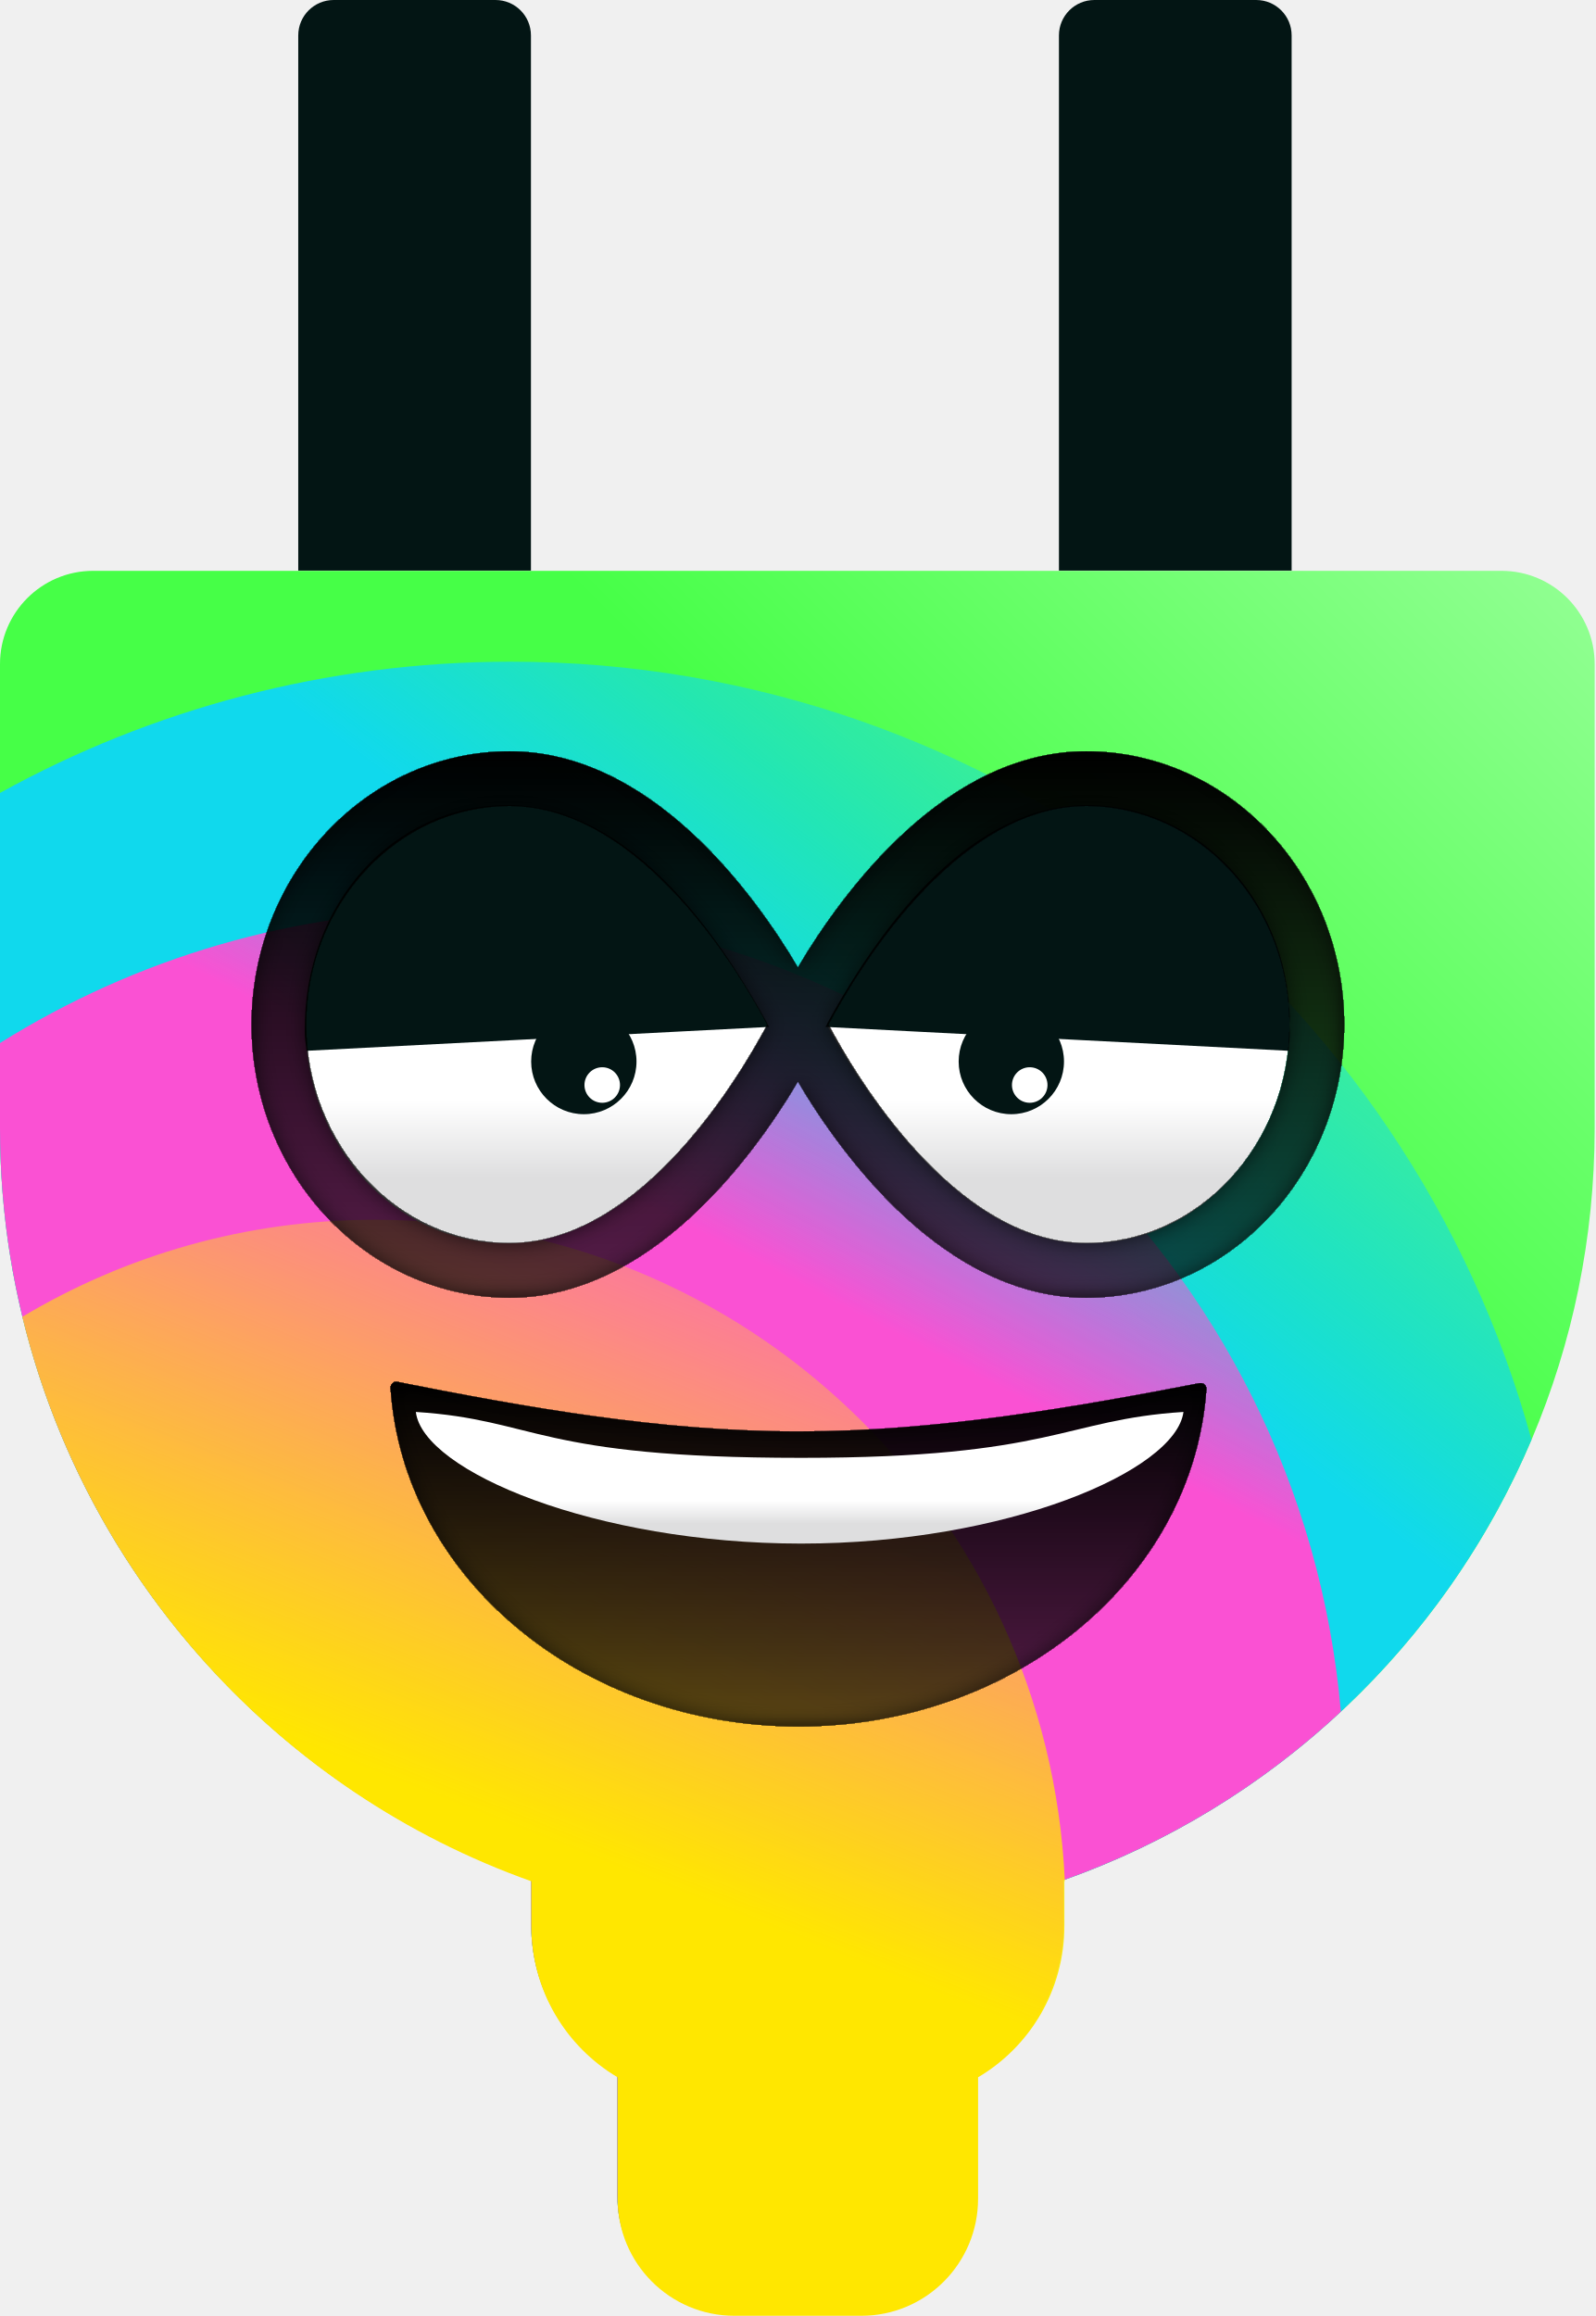
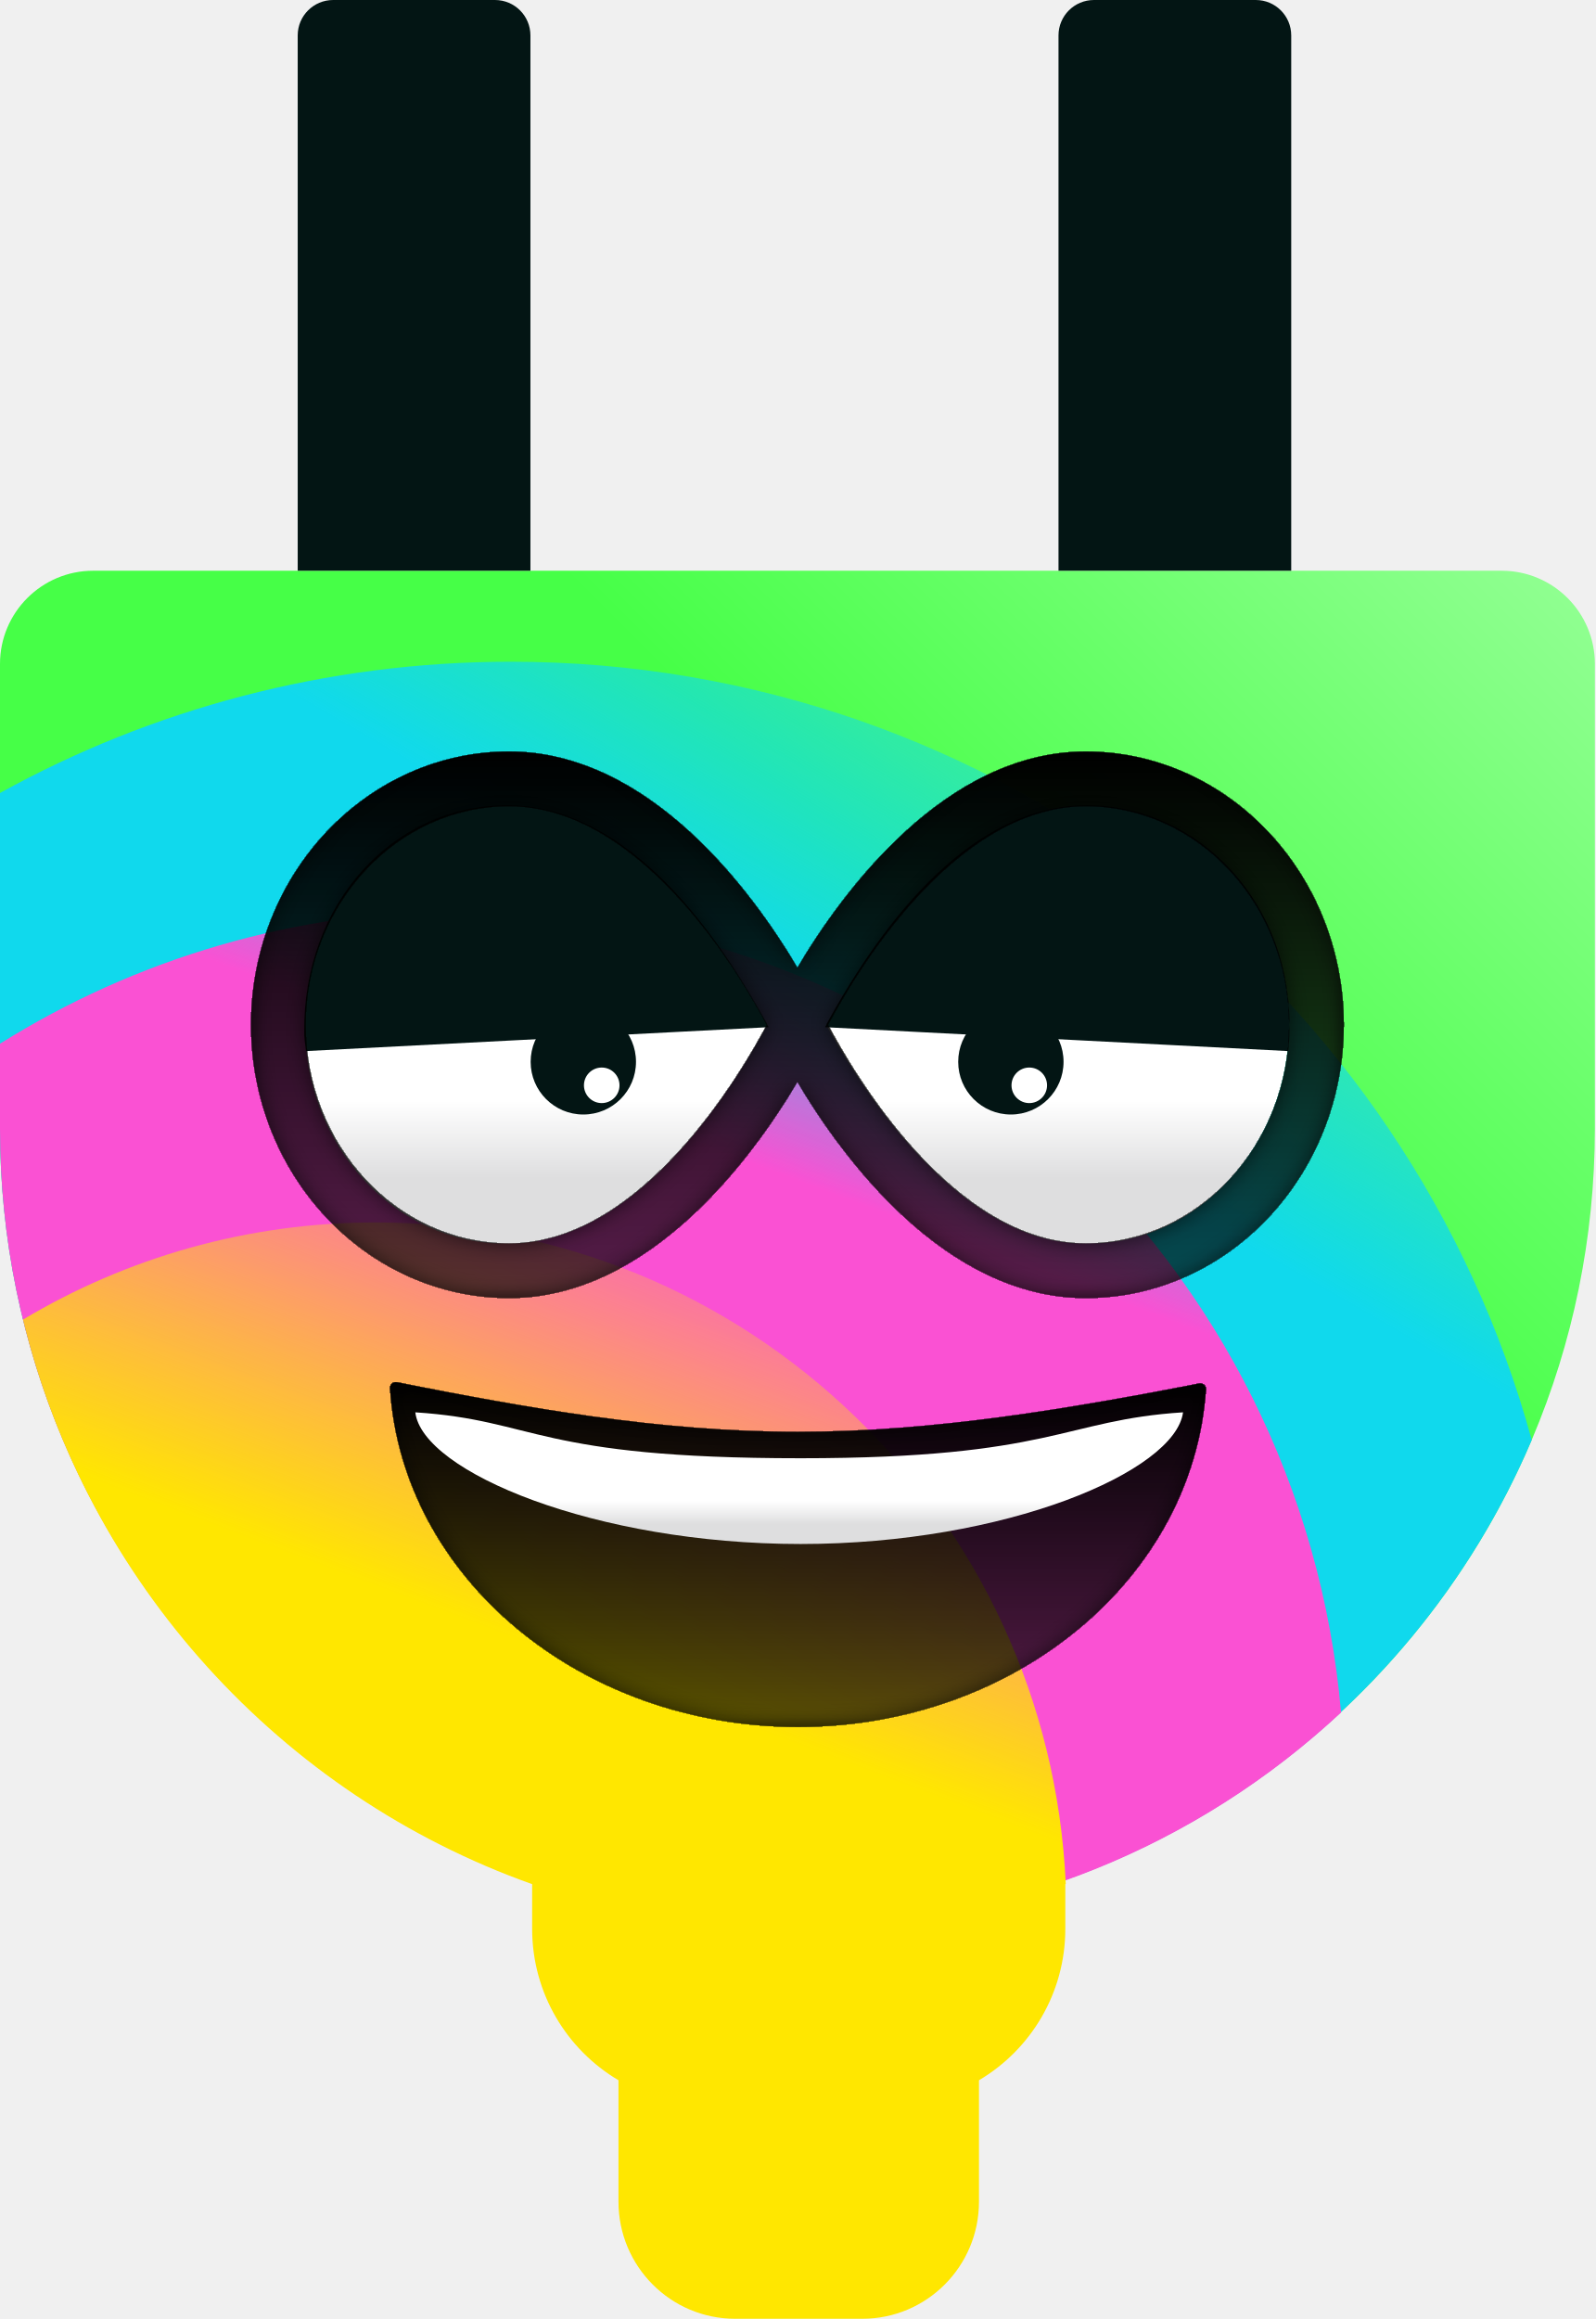
- <svg xmlns="http://www.w3.org/2000/svg" width="2701" height="3921" viewBox="0 0 2701 3921" fill="none">
-   <path d="M505 60C505 26.863 531.863 0 565 0H839C872.137 0 899 26.863 899 60V966H505V60Z" fill="#031514" />
-   <path d="M1793 60C1793 26.863 1819.86 0 1853 0H2127C2160.14 0 2187 26.863 2187 60V966H1793V60Z" fill="#031514" />
-   <path d="M0 1124.21C0 1037.06 70.642 966.422 157.783 966.422H2542.28C2629.43 966.422 2700.07 1037.06 2700.07 1124.21V1910.16C2700.07 2655.77 2095.64 3260.2 1350.03 3260.2C604.431 3260.2 0 2655.77 0 1910.16V1124.21Z" fill="url(#paint0_linear)" />
-   <path d="M899.365 3145.8H1800.7V3258.23C1800.7 3421.62 1668.25 3554.07 1504.86 3554.07H1195.21C1031.82 3554.07 899.365 3421.62 899.365 3258.23V3145.8Z" fill="url(#paint1_linear)" />
-   <path d="M1045.31 3506.73H1654.75V3717.77C1654.75 3826.7 1566.45 3915 1457.52 3915H1242.54C1133.62 3915 1045.31 3826.7 1045.31 3717.77V3506.73Z" fill="url(#paint2_linear)" />
-   <path fill-rule="evenodd" clip-rule="evenodd" d="M2593.17 2437.56C2385.17 1678.25 1690.17 1120.26 864.85 1120.26C551.223 1120.26 256.416 1200.84 0 1342.42V1910.16C0 2497.73 375.359 2997.63 899.365 3183.15V3258.23C899.365 3366.91 957.976 3461.91 1045.31 3513.34V3717.77C1045.31 3826.7 1133.62 3915 1242.54 3915H1457.52C1566.45 3915 1654.75 3826.7 1654.75 3717.77V3513.34C1742.09 3461.91 1800.7 3366.91 1800.7 3258.23V3183.15C2157.82 3056.71 2445.9 2784.26 2593.17 2437.56Z" fill="url(#paint3_linear)" />
-   <path fill-rule="evenodd" clip-rule="evenodd" d="M2270.38 2897.88C2204.25 2137.18 1565.79 1540.36 787.931 1540.36C498.568 1540.36 228.495 1622.95 0 1765.84V1910.16C0 2497.73 375.359 2997.63 899.365 3183.15V3258.23C899.365 3366.91 957.976 3461.91 1045.31 3513.34V3717.77C1045.31 3826.7 1133.62 3915 1242.54 3915H1457.52C1566.45 3915 1654.75 3826.7 1654.75 3717.77V3513.34C1742.09 3461.91 1800.7 3366.91 1800.7 3258.23V3183.15C1976.95 3120.75 2136.39 3022.78 2270.38 2897.88Z" fill="url(#paint4_linear)" />
-   <path fill-rule="evenodd" clip-rule="evenodd" d="M1803 3184.71C1774.92 2561.56 1262.69 2065 634.918 2065C416.727 2065 212.494 2124.98 37.695 2229.42C146.383 2674.73 474.04 3033.76 899.59 3184.98V3260.44C899.59 3369.69 958.285 3465.18 1045.75 3516.88V3722.37C1045.75 3831.86 1134.18 3920.61 1243.27 3920.61H1458.56C1567.65 3920.61 1656.08 3831.86 1656.08 3722.37V3516.88C1743.54 3465.18 1802.24 3369.69 1802.24 3260.44V3184.98C1802.49 3184.89 1802.75 3184.8 1803 3184.71Z" fill="url(#paint5_linear)" />
+ <svg xmlns="http://www.w3.org/2000/svg" width="2701" height="3925" viewBox="0 0 2701 3925" fill="none">
+   <path d="M0 1123.78C0 1036.64 70.642 966 157.783 966H2542.28C2629.43 966 2700.07 1036.64 2700.07 1123.78V1909.74C2700.07 2655.34 2095.64 3259.78 1350.03 3259.78C604.431 3259.78 0 2655.34 0 1909.74V1123.78Z" fill="url(#paint0_linear)" />
+   <path fill-rule="evenodd" clip-rule="evenodd" d="M2593.17 2437.3C2387.77 2920.83 1908.5 3259.94 1350.03 3259.94C604.431 3259.94 0 2655.51 0 1909.9V1342.16C256.416 1200.58 551.223 1120 864.85 1120C1690.17 1120 2385.17 1677.99 2593.17 2437.3Z" fill="url(#paint1_linear)" />
+   <path fill-rule="evenodd" clip-rule="evenodd" d="M2270.38 2898.52C2029.24 3123.3 1705.7 3260.84 1350.03 3260.84C604.431 3260.84 0 2656.41 0 1910.8V1766.48C228.495 1623.59 498.568 1541 787.931 1541C1565.79 1541 2204.25 2137.82 2270.38 2898.52Z" fill="url(#paint2_linear)" />
+   <path fill-rule="evenodd" clip-rule="evenodd" d="M1804.3 3188.71C1776.22 2565.56 1264 2069 636.222 2069C418.032 2069 213.799 2128.98 39 2233.42C147.688 2678.73 475.344 3037.76 900.894 3188.98V3264.44C900.894 3373.69 959.59 3469.18 1047.06 3520.88V3726.37C1047.06 3835.86 1135.49 3924.61 1244.57 3924.61H1459.86C1568.95 3924.61 1657.38 3835.86 1657.38 3726.37V3520.88C1744.85 3469.18 1803.54 3373.69 1803.54 3264.44V3188.98C1803.8 3188.89 1804.05 3188.8 1804.3 3188.71Z" fill="url(#paint3_linear)" />
+   <path d="M504 60C504 26.863 530.863 0 564 0H838C871.137 0 898 26.863 898 60V966H504V60Z" fill="#031514" />
+   <path d="M1792 60C1792 26.863 1818.86 0 1852 0H2126C2159.14 0 2186 26.863 2186 60V966H1792V60Z" fill="#031514" />
  <g filter="url(#filter0_i)">
-     <path d="M673.133 2339.6C666.796 2338.36 660.96 2343.39 661.365 2349.84C681.428 2669.31 982.987 2922.93 1352.05 2922.93C1720.27 2922.93 2021.29 2670.48 2042.6 2352.05C2043.03 2345.6 2037.21 2340.54 2030.87 2341.76C1816.09 2383.12 1585 2423.42 1352.05 2423.42C1115.02 2423.42 890.87 2382.34 673.133 2339.6Z" fill="url(#paint6_linear)" />
+     <path d="M672.133 2339.6C665.796 2338.36 659.96 2343.39 660.365 2349.84C680.428 2669.31 981.987 2922.93 1351.05 2922.93C1719.27 2922.93 2020.29 2670.48 2041.6 2352.05C2042.03 2345.6 2036.21 2340.54 2029.87 2341.76C1815.09 2383.12 1584 2423.42 1351.05 2423.42C1114.02 2423.42 889.87 2382.34 672.133 2339.6Z" fill="url(#paint4_linear)" />
  </g>
-   <path d="M704.109 2390.42C715.991 2490.79 1008.42 2613.29 1356.49 2613.29C1703.77 2613.29 1990.78 2490.48 2003.85 2390.42C1800.68 2403.43 1783.94 2468.14 1356.49 2468.14C907.255 2468.14 910.406 2403.86 704.109 2390.42Z" fill="url(#paint7_linear)" />
-   <path d="M1300 1734.95C1198.43 1921.41 1039.66 2109.84 856.234 2104.91C668.88 2104.91 517 1939.27 517 1734.95C517 1530.63 668.88 1365 856.234 1365C1043.59 1365 1181.66 1528.77 1300 1734.95Z" fill="url(#paint8_linear)" />
-   <path d="M1400 1735.49C1501.57 1918.24 1660.34 2109.75 1843.77 2104.91C2031.12 2104.91 2183 1935.75 2183 1735.49C2183 1535.23 2032.11 1365 1844.75 1365C1657.4 1365 1518.34 1533.4 1400 1735.49Z" fill="url(#paint9_linear)" />
-   <circle cx="988.542" cy="1797.18" r="89.174" fill="#031514" />
-   <circle cx="1019.7" cy="1836.94" r="30.083" fill="white" />
-   <circle cx="1712.37" cy="1797.18" r="89.174" fill="#031514" />
-   <circle cx="1743.53" cy="1836.94" r="30.083" fill="white" />
-   <path d="M1301.87 1738.58L518.972 1779C517.283 1764.21 516.021 1757.31 516.019 1746.47C514.047 1528.61 666.883 1363 859.155 1363C1051.43 1363 1201.29 1553.26 1299.9 1733.65C1299.07 1735.17 1302.71 1737.06 1301.87 1738.58Z" fill="#031514" />
-   <path d="M1398.13 1738.58L2181.83 1779C2183.52 1764.21 2183.78 1757.31 2183.78 1746.47C2190.71 1532.55 2032.95 1363 1840.73 1363C1648.51 1363 1498.68 1553.26 1400.1 1733.65C1400.93 1735.17 1397.29 1737.06 1398.13 1738.58Z" fill="#031514" />
+   <path d="M703.109 2390.42C714.991 2490.79 1007.42 2613.29 1355.49 2613.29C1702.77 2613.29 1989.78 2490.48 2002.85 2390.42C1799.68 2403.43 1782.94 2468.14 1355.49 2468.14C906.255 2468.14 909.406 2403.86 703.109 2390.42Z" fill="url(#paint5_linear)" />
+   <path d="M1299 1734.95C1197.43 1921.41 1038.66 2109.84 855.234 2104.91C667.88 2104.91 516 1939.27 516 1734.95C516 1530.63 667.88 1365 855.234 1365C1042.59 1365 1180.66 1528.77 1299 1734.95Z" fill="url(#paint6_linear)" />
+   <path d="M1399 1735.49C1500.57 1918.24 1659.34 2109.75 1842.77 2104.91C2030.12 2104.91 2182 1935.75 2182 1735.49C2182 1535.23 2031.11 1365 1843.75 1365C1656.4 1365 1517.34 1533.4 1399 1735.49Z" fill="url(#paint7_linear)" />
+   <circle cx="987.542" cy="1797.18" r="89.174" fill="#031514" />
+   <circle cx="1018.7" cy="1836.94" r="30.083" fill="white" />
+   <circle cx="1711.37" cy="1797.18" r="89.174" fill="#031514" />
+   <circle cx="1742.53" cy="1836.94" r="30.083" fill="white" />
+   <path d="M1300.87 1738.58L517.972 1779C516.283 1764.21 515.021 1757.31 515.019 1746.47C513.047 1528.61 665.883 1363 858.155 1363C1050.43 1363 1200.29 1553.26 1298.9 1733.65C1298.07 1735.17 1301.71 1737.06 1300.87 1738.58Z" fill="#031514" />
+   <path d="M1397.13 1738.58L2180.83 1779C2182.52 1764.21 2182.78 1757.31 2182.78 1746.47C2189.71 1532.55 2031.95 1363 1839.73 1363C1647.51 1363 1497.68 1553.26 1399.1 1733.65C1399.93 1735.17 1396.29 1737.06 1397.13 1738.58Z" fill="#031514" />
  <g filter="url(#filter1_i)">
-     <path d="M1839.17 1272C1600.49 1272 1426.76 1510.33 1351 1637.52C1275.24 1510.33 1101.51 1272 862.831 1272C621.927 1272 426 1479.49 426 1734.5C426 1989.51 621.927 2197 862.831 2197C1101.48 2197 1275.24 1958.67 1351 1831.45C1426.76 1958.67 1600.49 2197 1839.17 2197C2080.07 2197 2276 1989.51 2276 1734.5C2276 1479.49 2080.07 1272 1839.17 1272ZM862.831 2104.5C672.975 2104.5 518.5 1938.52 518.5 1734.5C518.5 1530.48 672.975 1364.5 862.831 1364.5C1088.39 1364.5 1257.31 1655.33 1299.14 1734.5C1257.31 1813.67 1088.42 2104.5 862.831 2104.5ZM1839.17 2104.5C1613.61 2104.5 1444.69 1813.67 1402.86 1734.5C1444.69 1655.33 1613.61 1364.5 1839.17 1364.5C2029.03 1364.5 2183.5 1530.48 2183.5 1734.5C2183.5 1938.52 2029.03 2104.5 1839.17 2104.5Z" fill="url(#paint10_linear)" />
+     <path d="M1838.17 1272C1599.49 1272 1425.76 1510.33 1350 1637.52C1274.24 1510.33 1100.51 1272 861.831 1272C620.927 1272 425 1479.49 425 1734.5C425 1989.51 620.927 2197 861.831 2197C1100.48 2197 1274.24 1958.67 1350 1831.45C1425.76 1958.67 1599.49 2197 1838.17 2197C2079.07 2197 2275 1989.51 2275 1734.5C2275 1479.49 2079.07 1272 1838.17 1272ZM861.831 2104.5C671.975 2104.5 517.5 1938.52 517.5 1734.5C517.5 1530.48 671.975 1364.5 861.831 1364.5C1087.39 1364.5 1256.31 1655.33 1298.14 1734.5C1256.31 1813.67 1087.42 2104.5 861.831 2104.5ZM1838.17 2104.5C1612.61 2104.5 1443.69 1813.67 1401.86 1734.5C1443.69 1655.33 1612.61 1364.5 1838.17 1364.5C2028.03 1364.5 2182.5 1530.48 2182.5 1734.5C2182.5 1938.52 2028.03 2104.5 1838.17 2104.5Z" fill="url(#paint8_linear)" />
  </g>
  <defs>
-     <filter id="filter0_i" x="661.346" y="2339.41" width="1381.27" height="583.521" filterUnits="userSpaceOnUse" color-interpolation-filters="sRGB">
+     <filter id="filter0_i" x="660.345" y="2339.41" width="1381.27" height="583.521" filterUnits="userSpaceOnUse" color-interpolation-filters="sRGB">
      <feFlood flood-opacity="0" result="BackgroundImageFix" />
      <feBlend mode="normal" in="SourceGraphic" in2="BackgroundImageFix" result="shape" />
      <feColorMatrix in="SourceAlpha" type="matrix" values="0 0 0 0 0 0 0 0 0 0 0 0 0 0 0 0 0 0 127 0" result="hardAlpha" />
      <feOffset />
      <feGaussianBlur stdDeviation="17.5" />
      <feComposite in2="hardAlpha" operator="arithmetic" k2="-1" k3="1" />
      <feColorMatrix type="matrix" values="0 0 0 0 0 0 0 0 0 0 0 0 0 0 0 0 0 0 0.64 0" />
      <feBlend mode="normal" in2="shape" result="effect1_innerShadow" />
    </filter>
-     <filter id="filter1_i" x="426" y="1272" width="1850" height="925" filterUnits="userSpaceOnUse" color-interpolation-filters="sRGB">
+     <filter id="filter1_i" x="425" y="1272" width="1850" height="925" filterUnits="userSpaceOnUse" color-interpolation-filters="sRGB">
      <feFlood flood-opacity="0" result="BackgroundImageFix" />
      <feBlend mode="normal" in="SourceGraphic" in2="BackgroundImageFix" result="shape" />
      <feColorMatrix in="SourceAlpha" type="matrix" values="0 0 0 0 0 0 0 0 0 0 0 0 0 0 0 0 0 0 127 0" result="hardAlpha" />
      <feOffset />
      <feGaussianBlur stdDeviation="17.5" />
      <feComposite in2="hardAlpha" operator="arithmetic" k2="-1" k3="1" />
      <feColorMatrix type="matrix" values="0 0 0 0 0 0 0 0 0 0 0 0 0 0 0 0 0 0 0.64 0" />
      <feBlend mode="normal" in2="shape" result="effect1_innerShadow" />
    </filter>
-     <linearGradient id="paint0_linear" x1="1801.69" y1="1816.48" x2="2773.04" y2="844.14" gradientUnits="userSpaceOnUse">
+     <linearGradient id="paint0_linear" x1="1801.69" y1="1816.06" x2="2773.04" y2="843.718" gradientUnits="userSpaceOnUse">
      <stop stop-color="#46FF47" />
      <stop offset="1" stop-color="#9CFF9D" />
    </linearGradient>
-     <linearGradient id="paint1_linear" x1="1801.69" y1="1816.48" x2="2773.04" y2="844.14" gradientUnits="userSpaceOnUse">
-       <stop stop-color="#46FF47" />
-       <stop offset="1" stop-color="#9CFF9D" />
-     </linearGradient>
-     <linearGradient id="paint2_linear" x1="1801.69" y1="1816.48" x2="2773.04" y2="844.14" gradientUnits="userSpaceOnUse">
-       <stop stop-color="#46FF47" />
-       <stop offset="1" stop-color="#9CFF9D" />
-     </linearGradient>
-     <linearGradient id="paint3_linear" x1="1566.99" y1="2002.86" x2="2045.27" y2="1367.78" gradientUnits="userSpaceOnUse">
+     <linearGradient id="paint1_linear" x1="1566.99" y1="1795.81" x2="1896.78" y2="1223.9" gradientUnits="userSpaceOnUse">
      <stop stop-color="#10D9ED" />
      <stop offset="1" stop-color="#10D9ED" stop-opacity="0.3" />
    </linearGradient>
-     <linearGradient id="paint4_linear" x1="1460.48" y1="2228.69" x2="1784.92" y2="1603.47" gradientUnits="userSpaceOnUse">
+     <linearGradient id="paint2_linear" x1="1460.48" y1="2039.52" x2="1649.76" y2="1535.91" gradientUnits="userSpaceOnUse">
      <stop stop-color="#FA51D3" />
      <stop offset="0.959" stop-color="#FA51D3" stop-opacity="0" />
    </linearGradient>
-     <linearGradient id="paint5_linear" x1="1012.44" y1="3149.42" x2="1501.46" y2="1903.67" gradientUnits="userSpaceOnUse">
+     <linearGradient id="paint3_linear" x1="1002.5" y1="2823" x2="1306.54" y2="2013.26" gradientUnits="userSpaceOnUse">
      <stop stop-color="#FFE700" />
      <stop offset="1" stop-color="#FFE700" stop-opacity="0" />
    </linearGradient>
-     <linearGradient id="paint6_linear" x1="1352.01" y1="2337.16" x2="1352.01" y2="2922.93" gradientUnits="userSpaceOnUse">
+     <linearGradient id="paint4_linear" x1="1351.01" y1="2337.16" x2="1351.01" y2="2922.93" gradientUnits="userSpaceOnUse">
      <stop />
      <stop offset="1" stop-opacity="0.65" />
    </linearGradient>
-     <linearGradient id="paint7_linear" x1="1541.35" y1="2421.97" x2="1541.35" y2="2579.76" gradientUnits="userSpaceOnUse">
+     <linearGradient id="paint5_linear" x1="1540.35" y1="2421.97" x2="1540.35" y2="2579.76" gradientUnits="userSpaceOnUse">
      <stop offset="0.75" stop-color="white" />
      <stop offset="1" stop-color="#DEDEDF" />
    </linearGradient>
-     <linearGradient id="paint8_linear" x1="1021.38" y1="1469.78" x2="1021.37" y2="1993.67" gradientUnits="userSpaceOnUse">
+     <linearGradient id="paint6_linear" x1="1020.38" y1="1469.78" x2="1020.37" y2="1993.67" gradientUnits="userSpaceOnUse">
      <stop offset="0.75" stop-color="white" />
      <stop offset="1" stop-color="#DEDEDF" />
    </linearGradient>
-     <linearGradient id="paint9_linear" x1="1678.62" y1="1469.78" x2="1678.63" y2="1993.67" gradientUnits="userSpaceOnUse">
+     <linearGradient id="paint7_linear" x1="1677.62" y1="1469.78" x2="1677.63" y2="1993.67" gradientUnits="userSpaceOnUse">
      <stop offset="0.75" stop-color="white" />
      <stop offset="1" stop-color="#DEDEDF" />
    </linearGradient>
-     <linearGradient id="paint10_linear" x1="1351" y1="1272" x2="1351" y2="2197" gradientUnits="userSpaceOnUse">
+     <linearGradient id="paint8_linear" x1="1350" y1="1272" x2="1350" y2="2197" gradientUnits="userSpaceOnUse">
      <stop />
      <stop offset="1" stop-opacity="0.65" />
    </linearGradient>
  </defs>
</svg>
